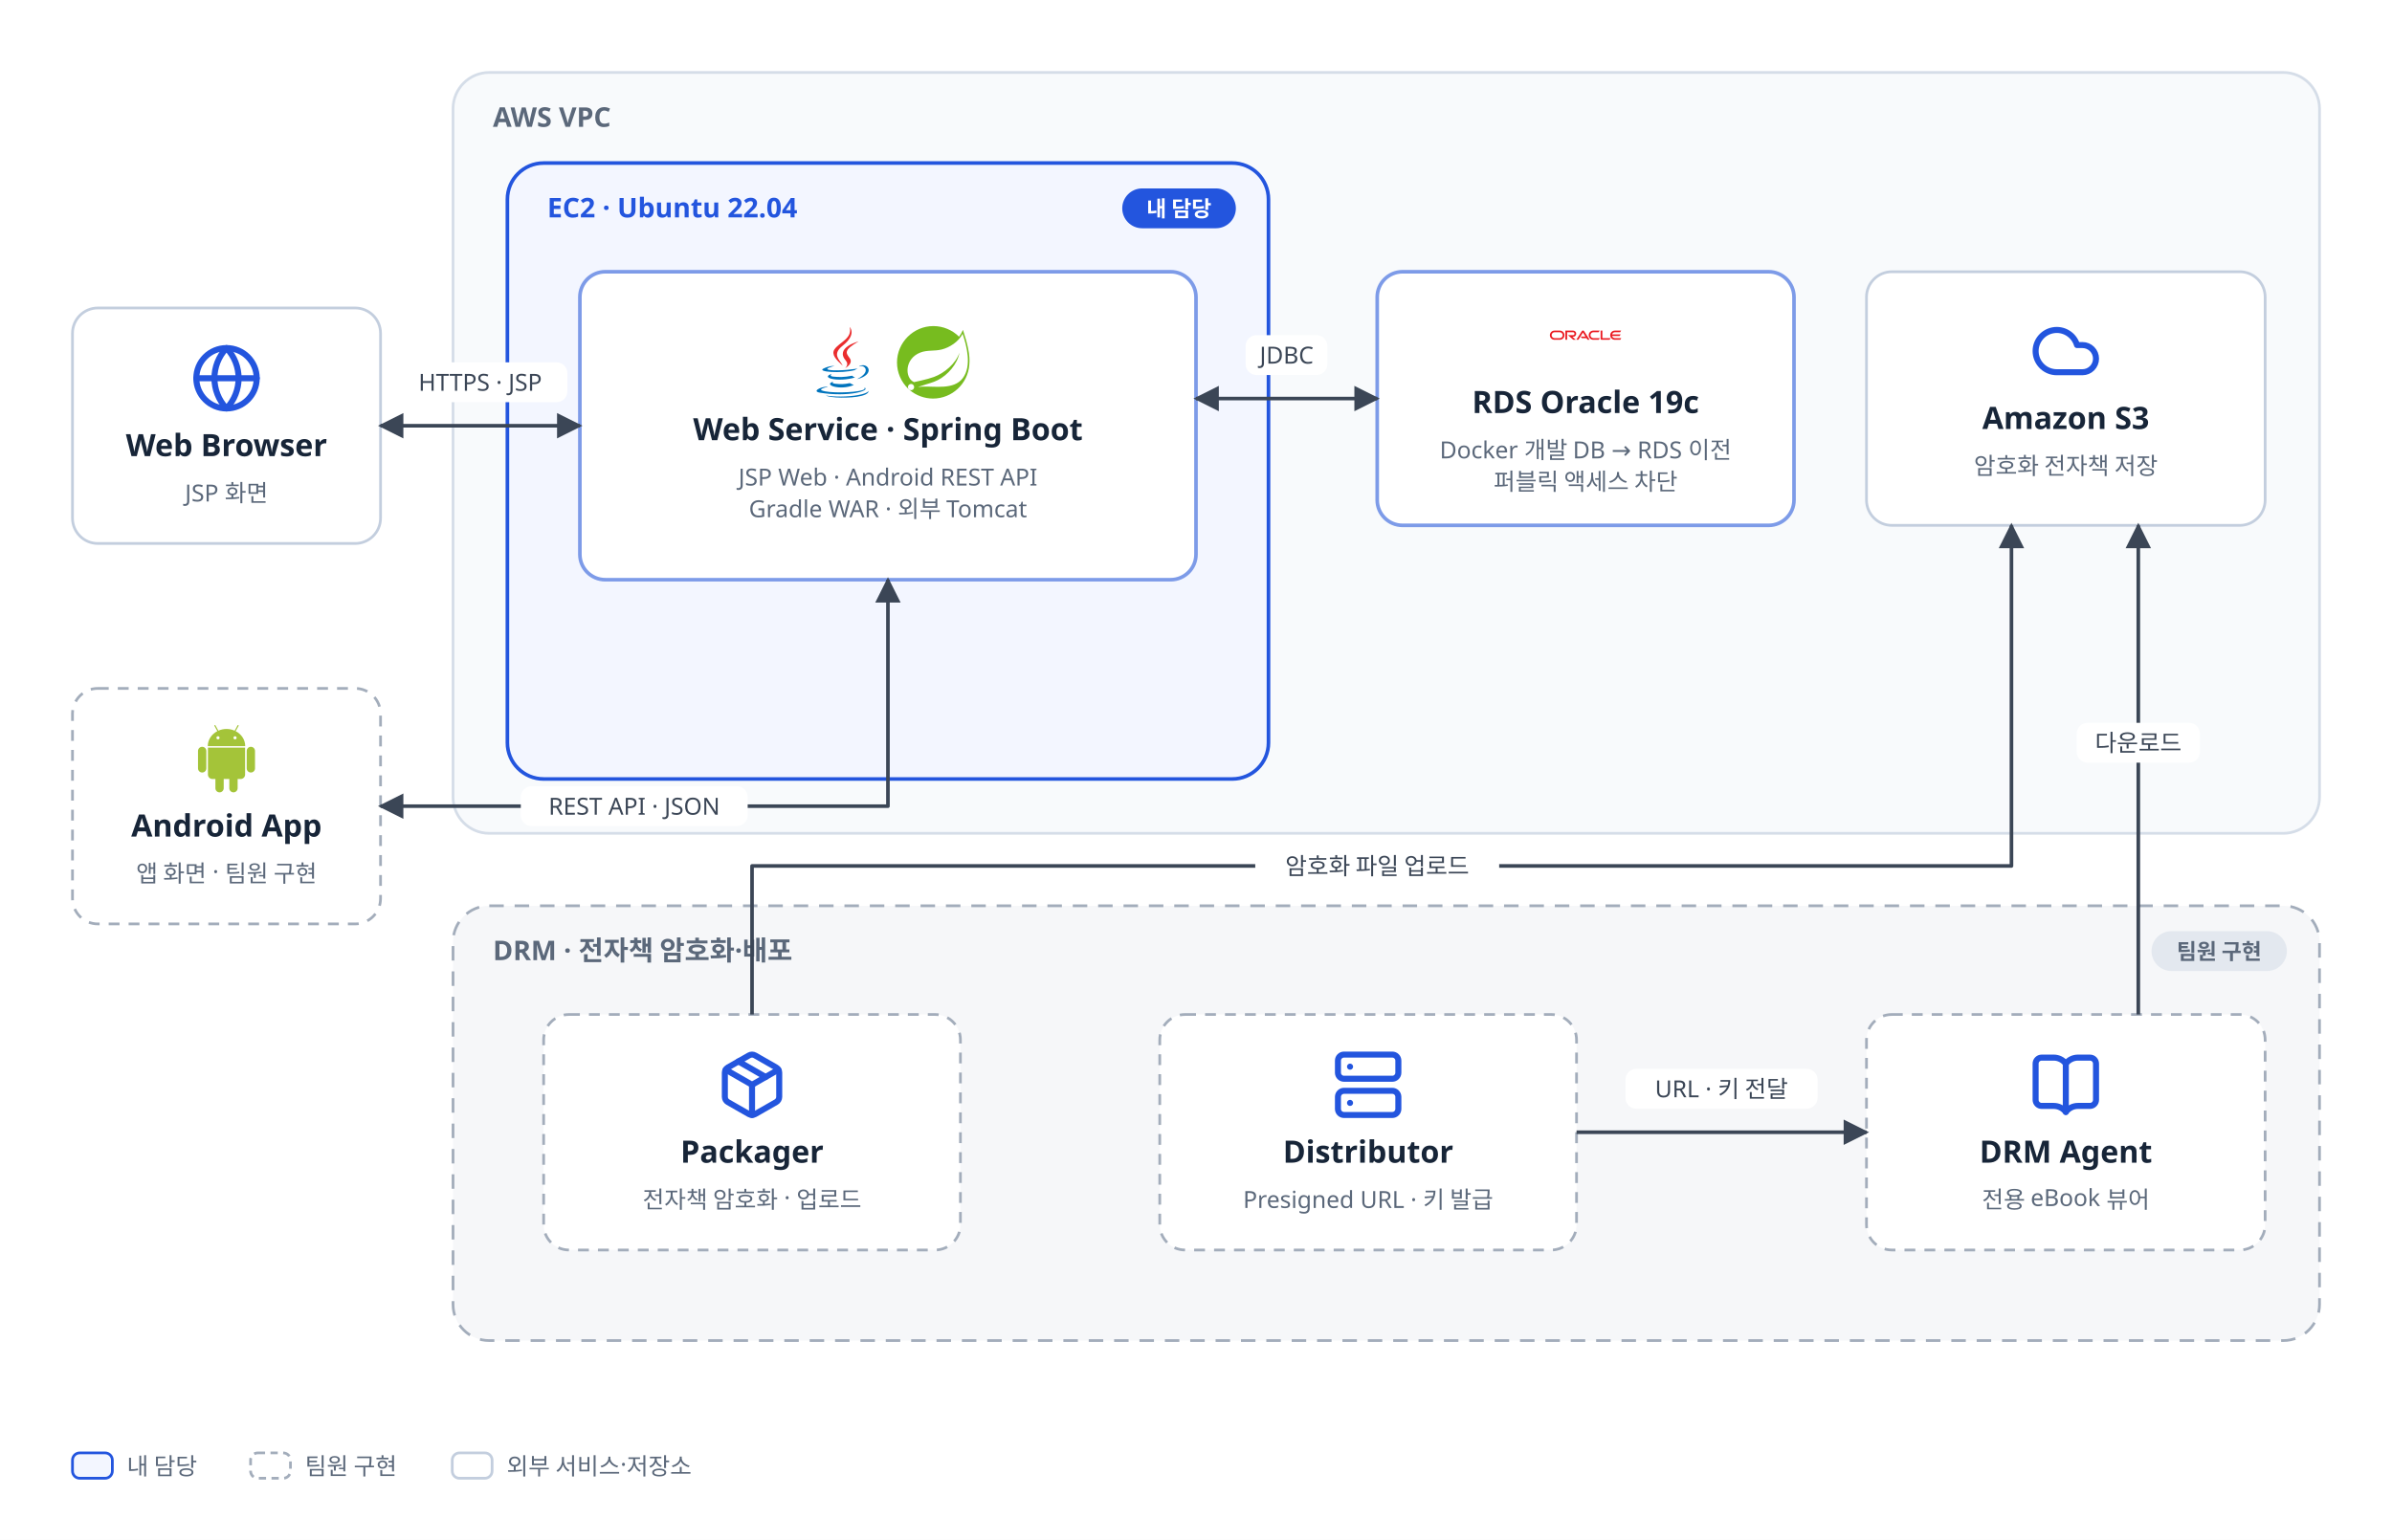
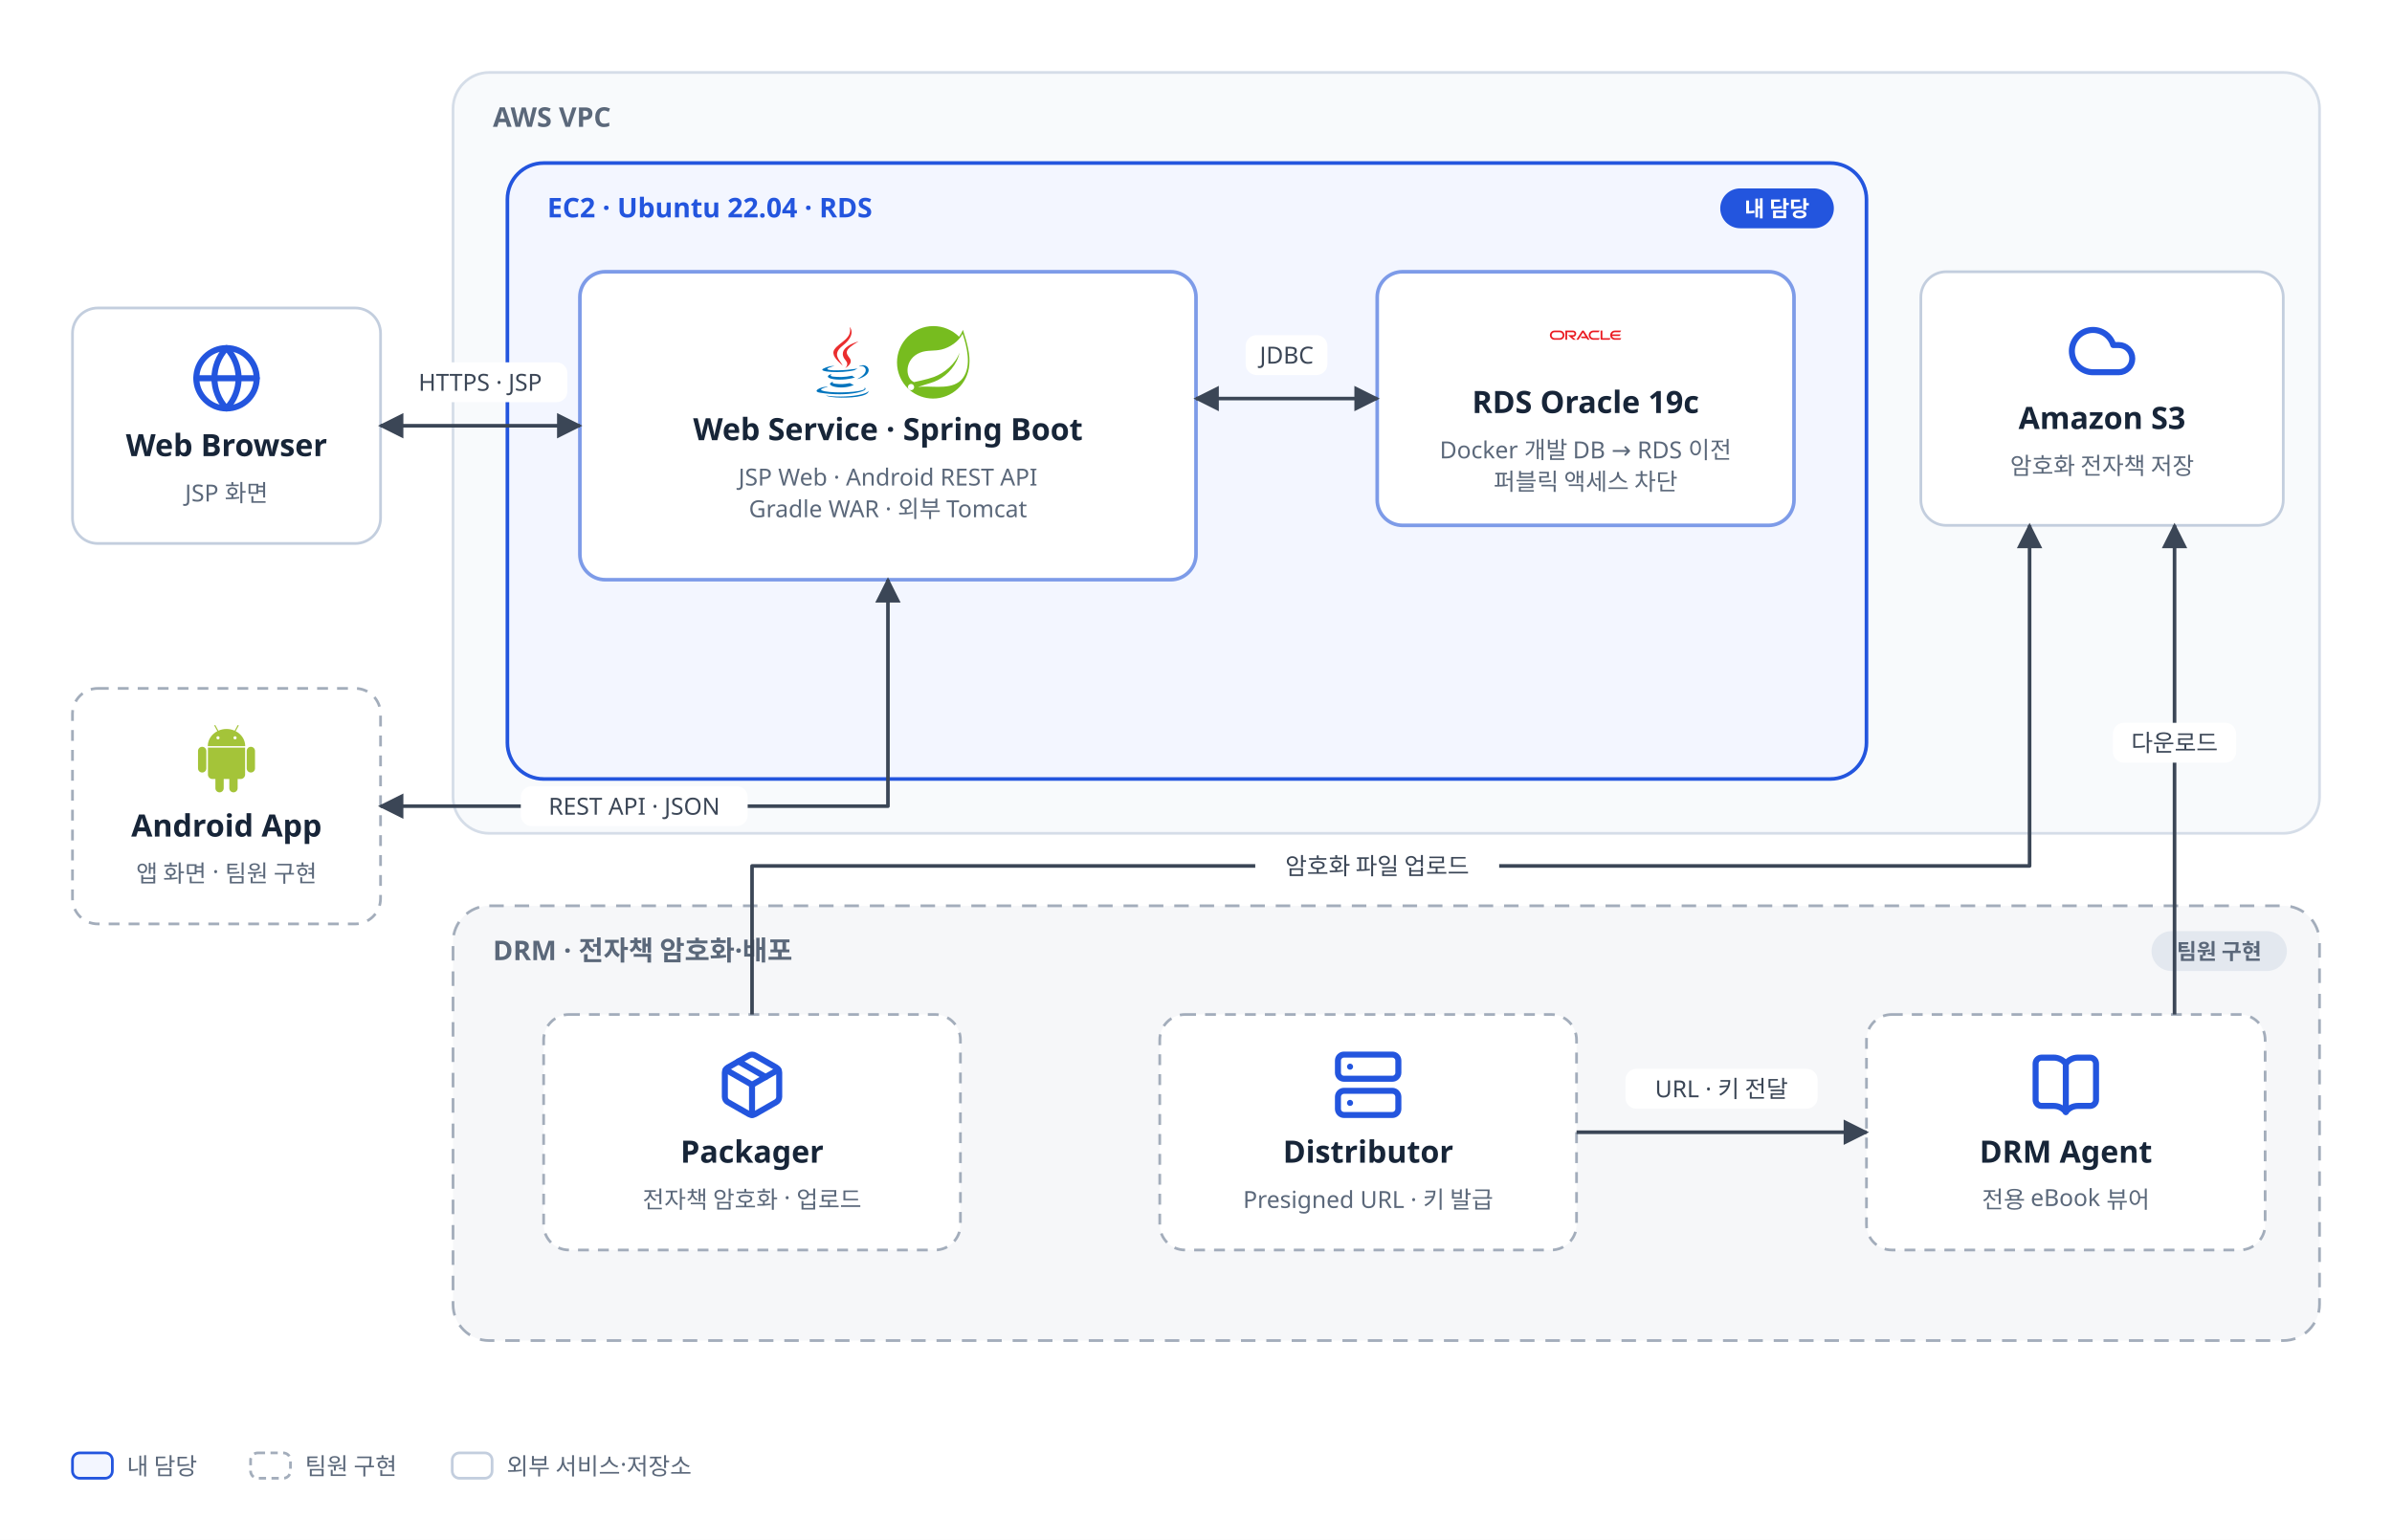
<svg xmlns="http://www.w3.org/2000/svg" width="1320" height="850" viewBox="0 0 1320 850" role="img" aria-labelledby="title desc" font-family="'Noto Sans KR','Malgun Gothic','Apple SD Gothic Neo',sans-serif">
  <defs>
    <marker id="arrow" viewBox="0 0 10 10" refX="9" refY="5" markerWidth="7" markerHeight="7" orient="auto-start-reverse">
      <path d="M0 0 L10 5 L0 10 Z" fill="#3b4656" />
    </marker>
    <marker id="arrow-start" viewBox="0 0 10 10" refX="1" refY="5" markerWidth="7" markerHeight="7" orient="auto">
      <path d="M10 0 L0 5 L10 10 Z" fill="#3b4656" />
    </marker>
    <marker id="arrow-key" viewBox="0 0 10 10" refX="9" refY="5" markerWidth="5" markerHeight="5" orient="auto-start-reverse">
      <path d="M0 0 L10 5 L0 10 Z" fill="#2355de" />
    </marker>
    <marker id="arrow-key-start" viewBox="0 0 10 10" refX="1" refY="5" markerWidth="5" markerHeight="5" orient="auto">
      <path d="M10 0 L0 5 L10 10 Z" fill="#2355de" />
    </marker>
    <symbol id="icon-android" viewBox="0 0 128 128">
      <path fill="#fff" d="M21.012 91.125c-5.538.003-10.038-4.503-10.039-10.04l-.002-30.739c-.002-5.532 4.497-10.037 10.028-10.038 2.689-.002 5.207 1.041 7.105 2.937s2.942 4.418 2.944 7.099l-.003 30.74a9.924 9.924 0 01-2.931 7.094 9.962 9.962 0 01-7.102 2.947m-.008-48.12c-4.053-.002-7.338 3.291-7.339 7.341l.005 30.736a7.347 7.347 0 007.341 7.348 7.338 7.338 0 007.339-7.347V50.342a7.345 7.345 0 00-7.346-7.337" />
      <path fill="#fff" d="M99.742 44.527l-2.698-.001-66.119.009-2.699.001-.002-2.699c-.006-11.08 6.03-21.385 15.917-27.473l-3.844-7.017c-.47-.822-.588-1.863-.314-2.815a3.732 3.732 0 011.814-2.239 3.605 3.605 0 011.759-.447c1.362 0 2.609.739 3.267 1.933l4.023 7.329a37.842 37.842 0 0113.099-2.305c4.606-.002 9.023.777 13.204 2.311l4.017-7.341a3.711 3.711 0 013.263-1.932 3.712 3.712 0 011.761.438A3.706 3.706 0 0188 4.524a3.69 3.69 0 01-.318 2.832l-3.842 7.013c9.871 6.101 15.9 16.398 15.899 27.459l.003 2.699zM80.196 15.403l5.123-9.355a1.019 1.019 0 10-1.783-.981l-5.176 9.45c-4.354-1.934-9.229-3.021-14.382-3.016-5.142-.005-10.008 1.078-14.349 3.005l-5.181-9.429a1.009 1.009 0 00-1.379-.405c-.497.266-.68.891-.403 1.379l5.125 9.348c-10.07 5.194-16.874 15.084-16.868 26.439l66.118-.008c.003-11.351-6.789-21.221-16.845-26.427M48.94 29.86a2.772 2.772 0 01.003-5.545 2.78 2.78 0 012.775 2.774 2.775 2.775 0 01-2.778 2.771m30.107-.006a2.767 2.767 0 01-2.772-2.771 2.788 2.788 0 012.773-2.778 2.79 2.79 0 012.767 2.779 2.769 2.769 0 01-2.768 2.77m-27.336 96.305c-5.533-.001-10.036-4.501-10.037-10.038l-.002-13.567-2.638.003a10.453 10.453 0 01-7.448-3.082 10.437 10.437 0 01-3.083-7.452l-.01-47.627v-2.701h2.699l65.623-.01 2.7-.002v2.699l.007 47.633c.001 5.809-4.725 10.536-10.532 10.535l-2.654.002.003 13.562c0 5.534-4.502 10.039-10.033 10.039a9.933 9.933 0 01-7.098-2.937 9.952 9.952 0 01-2.947-7.096v-13.568H61.75v13.565c-.002 5.535-4.503 10.043-10.039 10.042" />
      <path fill="#fff" d="M31.205 92.022a7.82 7.82 0 007.831 7.837h5.333l.006 16.264c-.001 4.05 3.289 7.341 7.335 7.342a7.342 7.342 0 007.338-7.348l.001-16.259 9.909-.003-.001 16.263c.004 4.051 3.298 7.346 7.343 7.338 4.056.003 7.344-3.292 7.343-7.344l-.005-16.259 5.353-.001c4.319.001 7.832-3.508 7.832-7.837l-.009-47.635-65.621.012.012 47.63zm75.791-.91c-5.536.001-10.039-4.498-10.038-10.036l-.008-30.738c.002-5.537 4.498-10.041 10.031-10.041 5.54-.001 10.046 4.502 10.045 10.038l.003 30.736c.001 5.534-4.498 10.042-10.033 10.041m-.01-48.116c-4.053-.004-7.337 3.287-7.337 7.342l.003 30.737a7.336 7.336 0 007.342 7.34 7.338 7.338 0 007.338-7.343l-.008-30.736a7.335 7.335 0 00-7.338-7.34" />
      <path fill="#A4C439" d="M21.004 43.005c-4.053-.002-7.338 3.291-7.339 7.341l.005 30.736a7.338 7.338 0 007.342 7.343 7.33 7.33 0 007.338-7.342V50.342a7.345 7.345 0 00-7.346-7.337m59.192-27.602l5.123-9.355a1.023 1.023 0 00-.401-1.388 1.022 1.022 0 00-1.382.407l-5.175 9.453c-4.354-1.938-9.227-3.024-14.383-3.019-5.142-.005-10.013 1.078-14.349 3.005l-5.181-9.429a1.01 1.01 0 00-1.378-.406 1.007 1.007 0 00-.404 1.38l5.125 9.349c-10.07 5.193-16.874 15.083-16.868 26.438l66.118-.008c.003-11.351-6.789-21.221-16.845-26.427M48.94 29.86a2.772 2.772 0 01.003-5.545 2.78 2.78 0 012.775 2.774 2.775 2.775 0 01-2.778 2.771m30.107-.006a2.77 2.77 0 01-2.772-2.771 2.793 2.793 0 012.773-2.778 2.79 2.79 0 012.767 2.779 2.767 2.767 0 01-2.768 2.77M31.193 44.392l.011 47.635a7.822 7.822 0 007.832 7.831l5.333.002.006 16.264c-.001 4.05 3.291 7.342 7.335 7.342 4.056 0 7.342-3.295 7.343-7.347l-.004-16.26 9.909-.003.004 16.263c0 4.047 3.293 7.346 7.338 7.338 4.056.003 7.344-3.292 7.343-7.344l-.005-16.259 5.352-.004a7.835 7.835 0 007.836-7.834l-.009-47.635-65.624.011zm83.134 5.943a7.338 7.338 0 00-7.341-7.339c-4.053-.004-7.337 3.287-7.337 7.342l.006 30.738a7.334 7.334 0 007.339 7.339 7.337 7.337 0 007.338-7.343l-.005-30.737z" />
    </symbol>
    <symbol id="icon-book-open" viewBox="0 0 24 24">
      <g fill="none" stroke="#2355de" stroke-width="2" stroke-linecap="round" stroke-linejoin="round">
        <path d="M12 5v16" />
        <path d="M20.001 19A2 2 0 0022 17V5a2 2 0 00-1.999-2L16 3.002A5 5 0 0012 5a5 5 0 00-4-2H4a2 2 0 00-2 2v12a2 2 0 001.999 2H8a5 5 0 014 2 5 5 0 014-2z" />
      </g>
    </symbol>
    <symbol id="icon-cloud" viewBox="0 0 24 24">
      <g fill="none" stroke="#2355de" stroke-width="2" stroke-linecap="round" stroke-linejoin="round">
        <path d="M17.5 19H9a7 7 0 1 1 6.71-9h1.79a4.5 4.5 0 1 1 0 9Z" />
      </g>
    </symbol>
    <symbol id="icon-globe" viewBox="0 0 24 24">
      <g fill="none" stroke="#2355de" stroke-width="2" stroke-linecap="round" stroke-linejoin="round">
        <circle cx="12" cy="12" r="10" />
        <path d="M12 2a14.5 14.5 0 0 0 0 20 14.5 14.5 0 0 0 0-20" />
        <path d="M2 12h20" />
      </g>
    </symbol>
    <symbol id="icon-java" viewBox="0 0 128 128">
      <path fill="#0074BD" d="M47.617 98.12s-4.767 2.774 3.397 3.71c9.892 1.13 14.947.968 25.845-1.092 0 0 2.871 1.795 6.873 3.351-24.439 10.47-55.308-.607-36.115-5.969zm-2.988-13.665s-5.348 3.959 2.823 4.805c10.567 1.091 18.91 1.18 33.354-1.6 0 0 1.993 2.025 5.132 3.131-29.542 8.64-62.446.68-41.309-6.336z" />
      <path fill="#EA2D2E" d="M69.802 61.271c6.025 6.935-1.58 13.17-1.58 13.17s15.289-7.891 8.269-17.777c-6.559-9.215-11.587-13.792 15.635-29.58 0 .001-42.731 10.67-22.324 34.187z" />
      <path fill="#0074BD" d="M102.123 108.229s3.529 2.91-3.888 5.159c-14.102 4.272-58.706 5.56-71.094.171-4.451-1.938 3.899-4.625 6.526-5.192 2.739-.593 4.303-.485 4.303-.485-4.953-3.487-32.013 6.85-13.743 9.815 49.821 8.076 90.817-3.637 77.896-9.468zM49.912 70.294s-22.686 5.389-8.033 7.348c6.188.828 18.518.638 30.011-.326 9.39-.789 18.813-2.474 18.813-2.474s-3.308 1.419-5.704 3.053c-23.042 6.061-67.544 3.238-54.731-2.958 10.832-5.239 19.644-4.643 19.644-4.643zm40.697 22.747c23.421-12.167 12.591-23.86 5.032-22.285-1.848.385-2.677.72-2.677.72s.688-1.079 2-1.543c14.953-5.255 26.451 15.503-4.823 23.725 0-.002.359-.327.468-.617z" />
      <path fill="#EA2D2E" d="M76.491 1.587S89.459 14.563 64.188 34.51c-20.266 16.006-4.621 25.13-.007 35.559-11.831-10.673-20.509-20.07-14.688-28.815C58.041 28.42 81.722 22.195 76.491 1.587z" />
      <path fill="#0074BD" d="M52.214 126.021c22.476 1.437 57-.8 57.817-11.436 0 0-1.571 4.032-18.577 7.231-19.186 3.612-42.854 3.191-56.887.874 0 .001 2.875 2.381 17.647 3.331z" />
    </symbol>
    <symbol id="icon-oracle" viewBox="0 0 128 128">
      <path fill="#EA1B22" d="M55.387 66.469h8.333l-4.407-7.09-8.088 12.819h-3.681L57.382 56.8a2.324 2.324 0 011.931-.998c.765 0 1.478.363 1.892.972l9.876 15.424H67.4l-1.736-2.865h-8.438l-1.839-2.864zm38.235 2.864V55.958h-3.123v14.685c0 .402.156.791.454 1.089.298.298.7.466 1.141.466h14.244l1.841-2.865H93.622zm-51.677-2.397c3.033 0 5.496-2.449 5.496-5.482s-2.462-5.496-5.496-5.496H28.28v16.241h3.123V58.822h10.335c1.452 0 2.618 1.18 2.618 2.631s-1.167 2.631-2.618 2.631l-8.806-.013 9.324 8.127h4.538l-6.274-5.263h1.425zM9.059 72.198c-4.483 0-8.122-3.629-8.122-8.114s3.638-8.127 8.122-8.127h9.439c4.485 0 8.121 3.643 8.121 8.127s-3.636 8.114-8.121 8.114H9.059zm9.229-2.865a5.25 5.25 0 005.258-5.249 5.262 5.262 0 00-5.258-5.263H9.267a5.262 5.262 0 00-5.256 5.263 5.25 5.25 0 005.256 5.249h9.021zm59.314 2.865c-4.484 0-8.126-3.629-8.126-8.114s3.642-8.127 8.126-8.127h11.212l-1.829 2.864H77.81a5.267 5.267 0 00-5.264 5.263c0 2.903 2.36 5.249 5.264 5.249h11.263l-1.84 2.865h-9.631zm38.197-2.865a5.25 5.25 0 01-5.055-3.824h13.35l1.84-2.864h-15.19a5.266 5.266 0 015.055-3.824h9.163l1.854-2.864h-11.225c-4.484 0-8.126 3.643-8.126 8.127s3.642 8.114 8.126 8.114h9.631l1.841-2.865h-11.264" />
    </symbol>
    <symbol id="icon-package" viewBox="0 0 24 24">
      <g fill="none" stroke="#2355de" stroke-width="2" stroke-linecap="round" stroke-linejoin="round">
        <path d="M11 21.73a2 2 0 0 0 2 0l7-4A2 2 0 0 0 21 16V8a2 2 0 0 0-1-1.73l-7-4a2 2 0 0 0-2 0l-7 4A2 2 0 0 0 3 8v8a2 2 0 0 0 1 1.73z" />
        <path d="M12 22V12" />
        <polyline points="3.29 7 12 12 20.71 7" />
        <path d="m7.5 4.27 9 5.15" />
      </g>
    </symbol>
    <symbol id="icon-server" viewBox="0 0 24 24">
      <g fill="none" stroke="#2355de" stroke-width="2" stroke-linecap="round" stroke-linejoin="round">
        <rect width="20" height="8" x="2" y="2" rx="2" ry="2" />
        <rect width="20" height="8" x="2" y="14" rx="2" ry="2" />
        <line x1="6" x2="6.01" y1="6" y2="6" />
        <line x1="6" x2="6.01" y1="18" y2="18" />
      </g>
    </symbol>
    <symbol id="icon-spring" viewBox="0 0 128 128">
      <path d="M116.452 6.643a59.104 59.104 0 01-6.837 12.136A64.249 64.249 0 0064.205-.026C28.984-.026 0 28.982 0 64.242a64.316 64.316 0 0019.945 46.562l2.368 2.1a64.22 64.22 0 0041.358 15.122c33.487 0 61.637-26.24 64.021-59.683 1.751-16.371-3.051-37.077-11.24-61.7zM29.067 111.17a5.5 5.5 0 01-4.269 2.034c-3.018 0-5.487-2.484-5.487-5.502 0-3.017 2.485-5.501 5.487-5.501 1.25 0 2.485.433 3.452 1.234 2.351 1.9 2.718 5.384.817 7.735zm87.119-19.238c-15.843 21.122-49.68 14.003-71.376 15.02 0 0-3.852.234-7.721.867 0 0 1.45-.617 3.335-1.334 15.226-5.301 22.43-6.335 31.685-11.086 17.427-8.869 34.654-28.274 38.24-48.463-6.637 19.422-26.75 36.11-45.077 42.895-12.557 4.635-35.238 9.136-35.238 9.136l-.917-.484c-15.442-7.518-15.91-40.977 12.157-51.78 12.291-4.735 24.048-2.134 37.323-5.302 14.175-3.367 30.568-14.004 37.238-27.874 7.471 22.19 16.46 56.932.35 78.405z" fill="#77bc1f" />
    </symbol>
  </defs>
  <rect width="1320" height="850" fill="#fff" />
  <rect x="250" y="40" width="1030" height="420" rx="20" fill="#f8fafc" stroke="#d5dde8" stroke-width="1.5" />
  <text x="272.0" y="70.0" font-size="15" font-weight="700" fill="#5b687a" text-anchor="start">AWS VPC</text>
-   <rect x="280" y="90" width="420" height="340" rx="20" fill="#f3f6ff" stroke="#2355de" stroke-width="2" />
-   <text x="302.0" y="120.0" font-size="15" font-weight="700" fill="#2355de" text-anchor="start">EC2 · Ubuntu 22.04</text>
-   <rect x="619.3" y="104" width="62.7" height="22" rx="11" fill="#2355de" />
-   <text x="650.6" y="119.5" font-size="12" font-weight="700" fill="#fff" text-anchor="middle">내 담당</text>
+   <rect x="280" y="90" width="750" height="340" rx="20" fill="#f3f6ff" stroke="#2355de" stroke-width="2" />
+   <text x="302.0" y="120.0" font-size="15" font-weight="700" fill="#2355de" text-anchor="start">EC2 · Ubuntu 22.04  ·  RDS</text>
+   <rect x="949.3" y="104" width="62.7" height="22" rx="11" fill="#2355de" />
+   <text x="980.6" y="119.5" font-size="12" font-weight="700" fill="#fff" text-anchor="middle">내 담당</text>
  <rect x="250" y="500" width="1030" height="240" rx="20" fill="#f6f7f9" stroke="#a3adbb" stroke-width="1.5" stroke-dasharray="8 6" />
  <text x="272.0" y="530.0" font-size="15" font-weight="700" fill="#5b687a" text-anchor="start">DRM · 전자책 암호화·배포</text>
  <rect x="1187.3" y="514" width="74.7" height="22" rx="11" fill="#e3e8ef" />
  <text x="1224.6" y="529.5" font-size="12" font-weight="700" fill="#5b687a" text-anchor="middle">팀원 구현</text>
  <rect x="40" y="170" width="170" height="130" rx="14" fill="#fff" stroke="#c3cede" stroke-width="1.5" />
  <use href="#icon-globe" x="105.0" y="188.8" width="40" height="40" />
  <text x="125.0" y="251.8" font-size="17" font-weight="700" fill="#172538" text-anchor="middle">Web Browser</text>
  <text x="125.0" y="276.8" font-size="13" font-weight="400" fill="#5b687a" text-anchor="middle">JSP 화면</text>
  <rect x="40" y="380" width="170" height="130" rx="14" fill="#fff" stroke="#a3adbb" stroke-width="1.5" stroke-dasharray="6 5" />
  <use href="#icon-android" x="105.0" y="398.8" width="40" height="40" />
  <text x="125.0" y="461.8" font-size="17" font-weight="700" fill="#172538" text-anchor="middle">Android App</text>
  <text x="125.0" y="486.8" font-size="13" font-weight="400" fill="#5b687a" text-anchor="middle">앱 화면 · 팀원 구현</text>
  <rect x="320" y="150" width="340" height="170" rx="14" fill="#fff" stroke="#7d9be8" stroke-width="2" />
  <use href="#icon-java" x="445.0" y="180.0" width="40" height="40" />
  <use href="#icon-spring" x="495.0" y="180.0" width="40" height="40" />
  <text x="490.0" y="243.0" font-size="17" font-weight="700" fill="#172538" text-anchor="middle">Web Service · Spring Boot</text>
  <text x="490.0" y="268.0" font-size="13" font-weight="400" fill="#5b687a" text-anchor="middle">JSP Web · Android REST API</text>
  <text x="490.0" y="285.5" font-size="13" font-weight="400" fill="#5b687a" text-anchor="middle">Gradle WAR · 외부 Tomcat</text>
  <rect x="760" y="150" width="230" height="140" rx="14" fill="#fff" stroke="#7d9be8" stroke-width="2" />
  <use href="#icon-oracle" x="855.0" y="165.0" width="40" height="40" />
  <text x="875.0" y="228.0" font-size="17" font-weight="700" fill="#172538" text-anchor="middle">RDS Oracle 19c</text>
  <text x="875.0" y="253.0" font-size="13" font-weight="400" fill="#5b687a" text-anchor="middle">Docker 개발 DB → RDS 이전</text>
  <text x="875.0" y="270.5" font-size="13" font-weight="400" fill="#5b687a" text-anchor="middle">퍼블릭 액세스 차단</text>
-   <rect x="1030" y="150" width="220" height="140" rx="14" fill="#fff" stroke="#c3cede" stroke-width="1.5" />
-   <use href="#icon-cloud" x="1120.0" y="173.8" width="40" height="40" />
-   <text x="1140.0" y="236.8" font-size="17" font-weight="700" fill="#172538" text-anchor="middle">Amazon S3</text>
-   <text x="1140.0" y="261.8" font-size="13" font-weight="400" fill="#5b687a" text-anchor="middle">암호화 전자책 저장</text>
+   <rect x="1060" y="150" width="200" height="140" rx="14" fill="#fff" stroke="#c3cede" stroke-width="1.5" />
+   <use href="#icon-cloud" x="1140.0" y="173.8" width="40" height="40" />
+   <text x="1160.0" y="236.8" font-size="17" font-weight="700" fill="#172538" text-anchor="middle">Amazon S3</text>
+   <text x="1160.0" y="261.8" font-size="13" font-weight="400" fill="#5b687a" text-anchor="middle">암호화 전자책 저장</text>
  <rect x="300" y="560" width="230" height="130" rx="14" fill="#fff" stroke="#a3adbb" stroke-width="1.5" stroke-dasharray="6 5" />
  <use href="#icon-package" x="395.0" y="578.8" width="40" height="40" />
  <text x="415.0" y="641.8" font-size="17" font-weight="700" fill="#172538" text-anchor="middle">Packager</text>
  <text x="415.0" y="666.8" font-size="13" font-weight="400" fill="#5b687a" text-anchor="middle">전자책 암호화 · 업로드</text>
  <rect x="640" y="560" width="230" height="130" rx="14" fill="#fff" stroke="#a3adbb" stroke-width="1.5" stroke-dasharray="6 5" />
  <use href="#icon-server" x="735.0" y="578.8" width="40" height="40" />
  <text x="755.0" y="641.8" font-size="17" font-weight="700" fill="#172538" text-anchor="middle">Distributor</text>
  <text x="755.0" y="666.8" font-size="13" font-weight="400" fill="#5b687a" text-anchor="middle">Presigned URL · 키 발급</text>
  <rect x="1030" y="560" width="220" height="130" rx="14" fill="#fff" stroke="#a3adbb" stroke-width="1.5" stroke-dasharray="6 5" />
  <use href="#icon-book-open" x="1120.0" y="578.8" width="40" height="40" />
  <text x="1140.0" y="641.8" font-size="17" font-weight="700" fill="#172538" text-anchor="middle">DRM Agent</text>
  <text x="1140.0" y="666.8" font-size="13" font-weight="400" fill="#5b687a" text-anchor="middle">전용 eBook 뷰어</text>
  <path d="M 210 235 L 320 235" fill="none" stroke="#3b4656" stroke-width="2" stroke-linejoin="round" marker-end="url(#arrow)" marker-start="url(#arrow-start)" />
  <rect x="217.0" y="200.0" width="96.1" height="22" rx="6" fill="#fff" />
  <text x="265.0" y="215.7" font-size="13" font-weight="500" fill="#3b4656" text-anchor="middle">HTTPS · JSP</text>
  <path d="M 210 445 L 490 445 L 490 320" fill="none" stroke="#3b4656" stroke-width="2" stroke-linejoin="round" marker-end="url(#arrow)" marker-start="url(#arrow-start)" />
  <rect x="287.4" y="434.0" width="125.2" height="22" rx="6" fill="#fff" />
  <text x="350.0" y="449.7" font-size="13" font-weight="500" fill="#3b4656" text-anchor="middle">REST API · JSON</text>
  <path d="M 660 220 L 760 220" fill="none" stroke="#3b4656" stroke-width="2" stroke-linejoin="round" marker-end="url(#arrow)" marker-start="url(#arrow-start)" />
  <rect x="687.4" y="185.0" width="45.1" height="22" rx="6" fill="#fff" />
  <text x="710.0" y="200.7" font-size="13" font-weight="500" fill="#3b4656" text-anchor="middle">JDBC</text>
-   <path d="M 415 560 L 415 478 L 1110 478 L 1110 290" fill="none" stroke="#3b4656" stroke-width="2" stroke-linejoin="round" marker-end="url(#arrow)" />
+   <path d="M 415 560 L 415 478 L 1120 478 L 1120 290" fill="none" stroke="#3b4656" stroke-width="2" stroke-linejoin="round" marker-end="url(#arrow)" />
  <rect x="692.7" y="467.0" width="134.6" height="22" rx="6" fill="#fff" />
  <text x="760.0" y="482.7" font-size="13" font-weight="500" fill="#3b4656" text-anchor="middle">암호화 파일 업로드</text>
  <path d="M 870 625 L 1030 625" fill="none" stroke="#3b4656" stroke-width="2" stroke-linejoin="round" marker-end="url(#arrow)" />
  <rect x="897.0" y="590.0" width="106.0" height="22" rx="6" fill="#fff" />
  <text x="950.0" y="605.7" font-size="13" font-weight="500" fill="#3b4656" text-anchor="middle">URL · 키 전달</text>
-   <path d="M 1180 560 L 1180 290" fill="none" stroke="#3b4656" stroke-width="2" stroke-linejoin="round" marker-end="url(#arrow)" />
-   <rect x="1146.0" y="399.0" width="68.0" height="22" rx="6" fill="#fff" />
-   <text x="1180.0" y="414.7" font-size="13" font-weight="500" fill="#3b4656" text-anchor="middle">다운로드</text>
+   <path d="M 1200 560 L 1200 290" fill="none" stroke="#3b4656" stroke-width="2" stroke-linejoin="round" marker-end="url(#arrow)" />
+   <rect x="1166.0" y="399.0" width="68.0" height="22" rx="6" fill="#fff" />
+   <text x="1200.0" y="414.7" font-size="13" font-weight="500" fill="#3b4656" text-anchor="middle">다운로드</text>
  <rect x="40" y="802" width="22" height="14" rx="4" fill="#f3f6ff" stroke="#2355de" stroke-width="1.5" />
  <text x="70.0" y="814.0" font-size="13" font-weight="500" fill="#5b687a" text-anchor="start">내 담당</text>
  <rect x="138.28" y="802" width="22" height="14" rx="4" fill="#fff" stroke="#a3adbb" stroke-width="1.5" stroke-dasharray="4 3" />
  <text x="168.3" y="814.0" font-size="13" font-weight="500" fill="#5b687a" text-anchor="start">팀원 구현</text>
  <rect x="249.56" y="802" width="22" height="14" rx="4" fill="#fff" stroke="#c3cede" stroke-width="1.5" />
  <text x="279.6" y="814.0" font-size="13" font-weight="500" fill="#5b687a" text-anchor="start">외부 서비스·저장소</text>
</svg>
